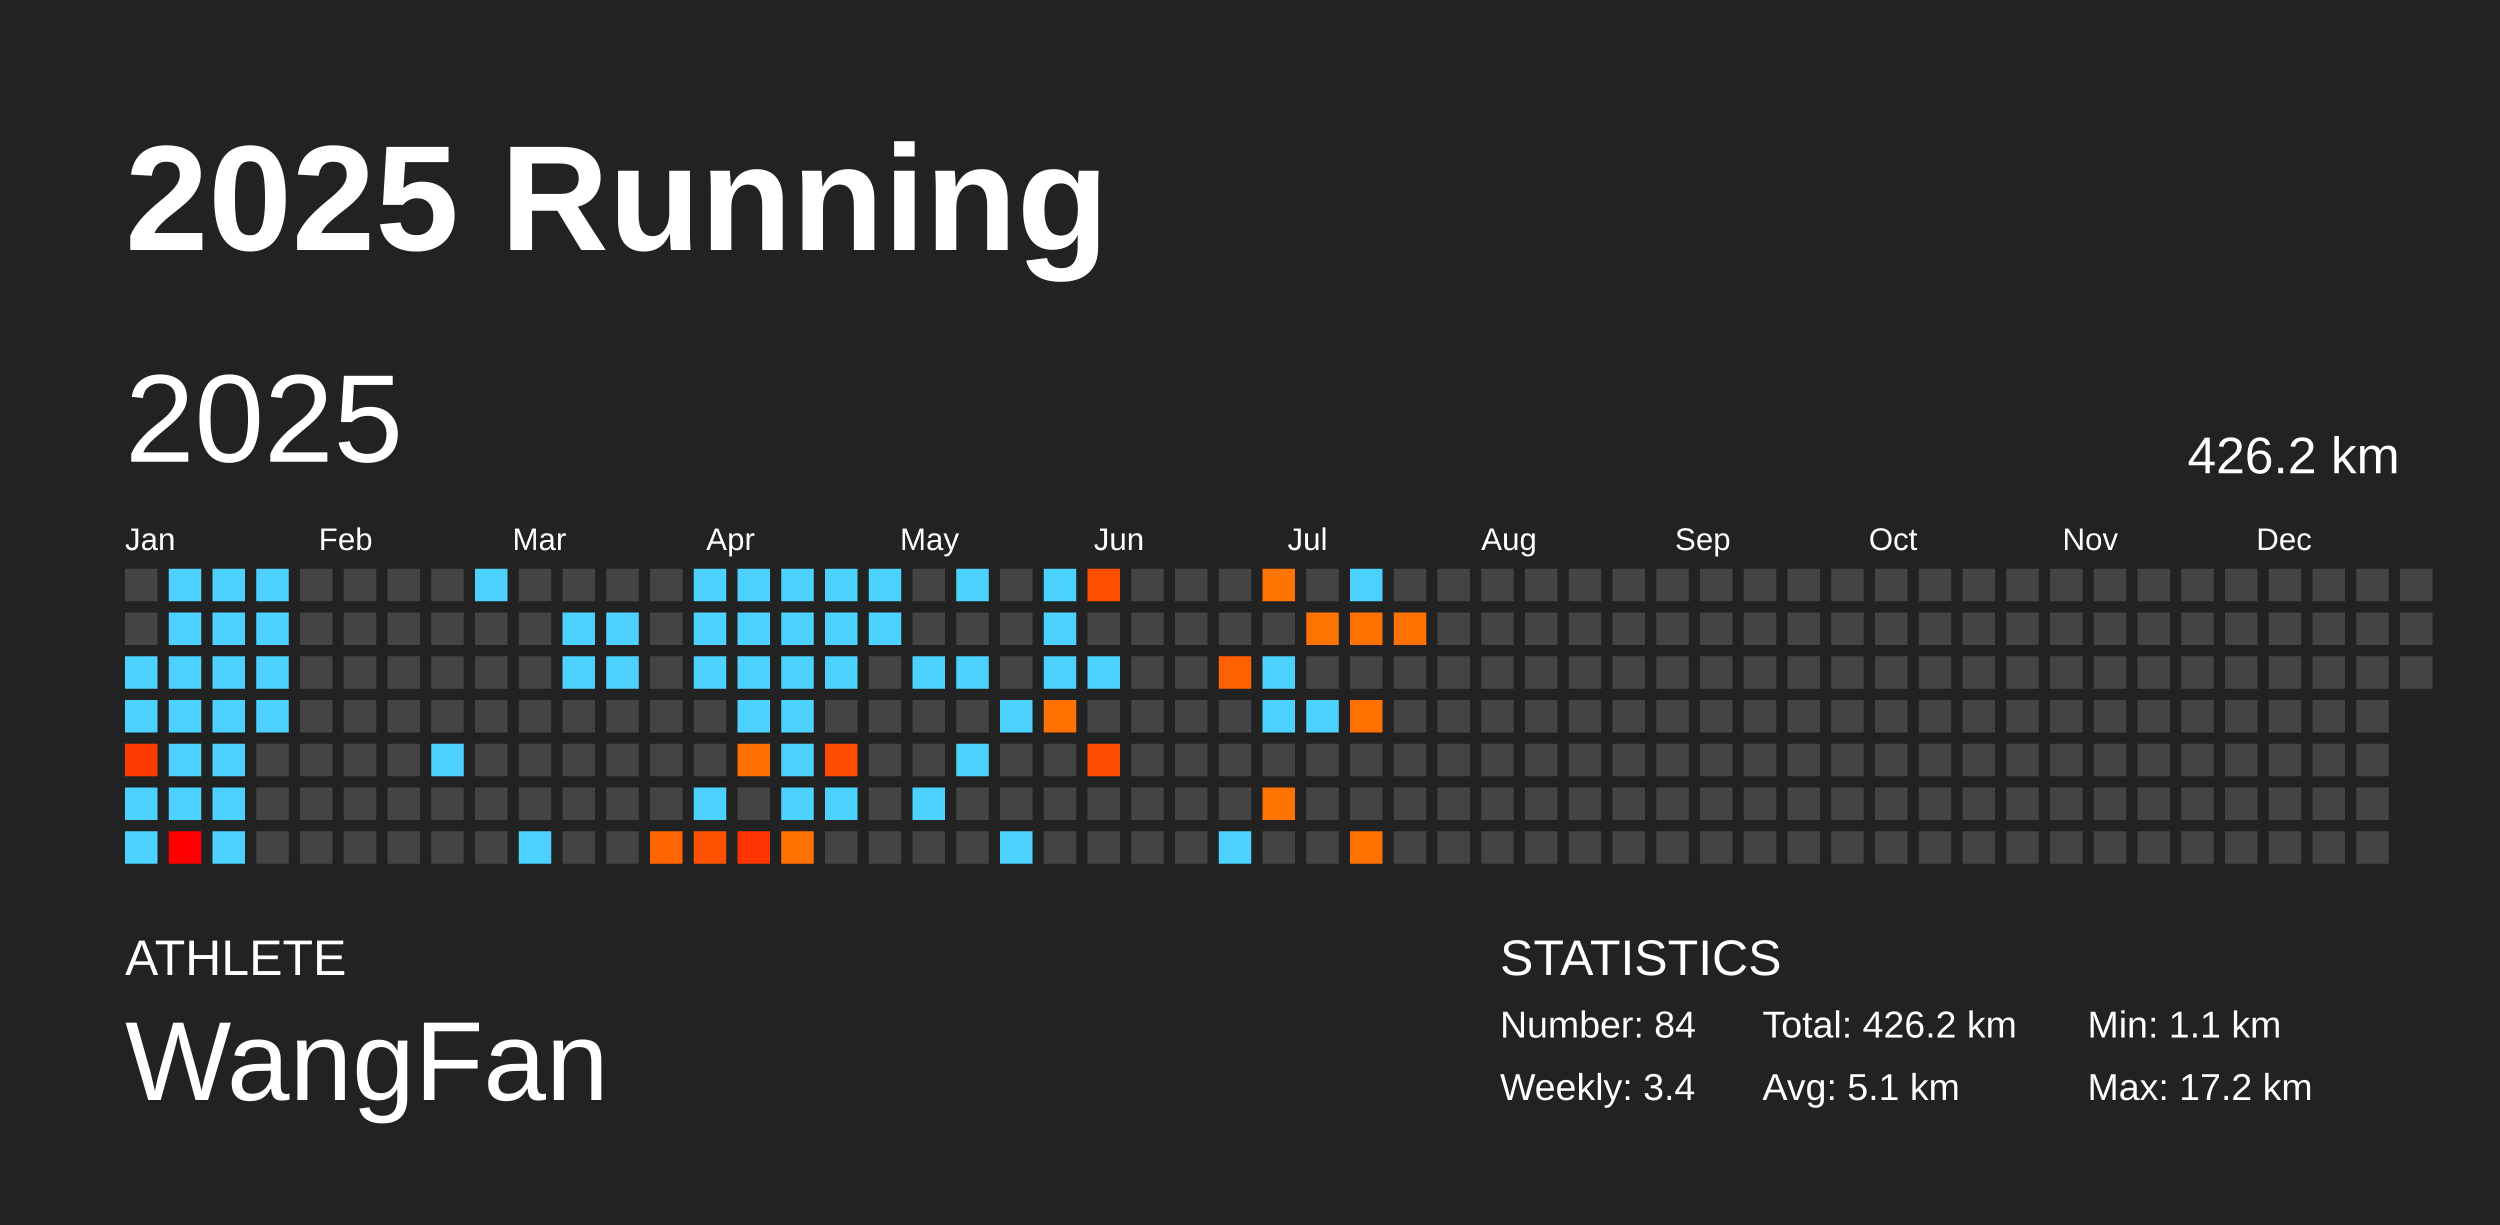
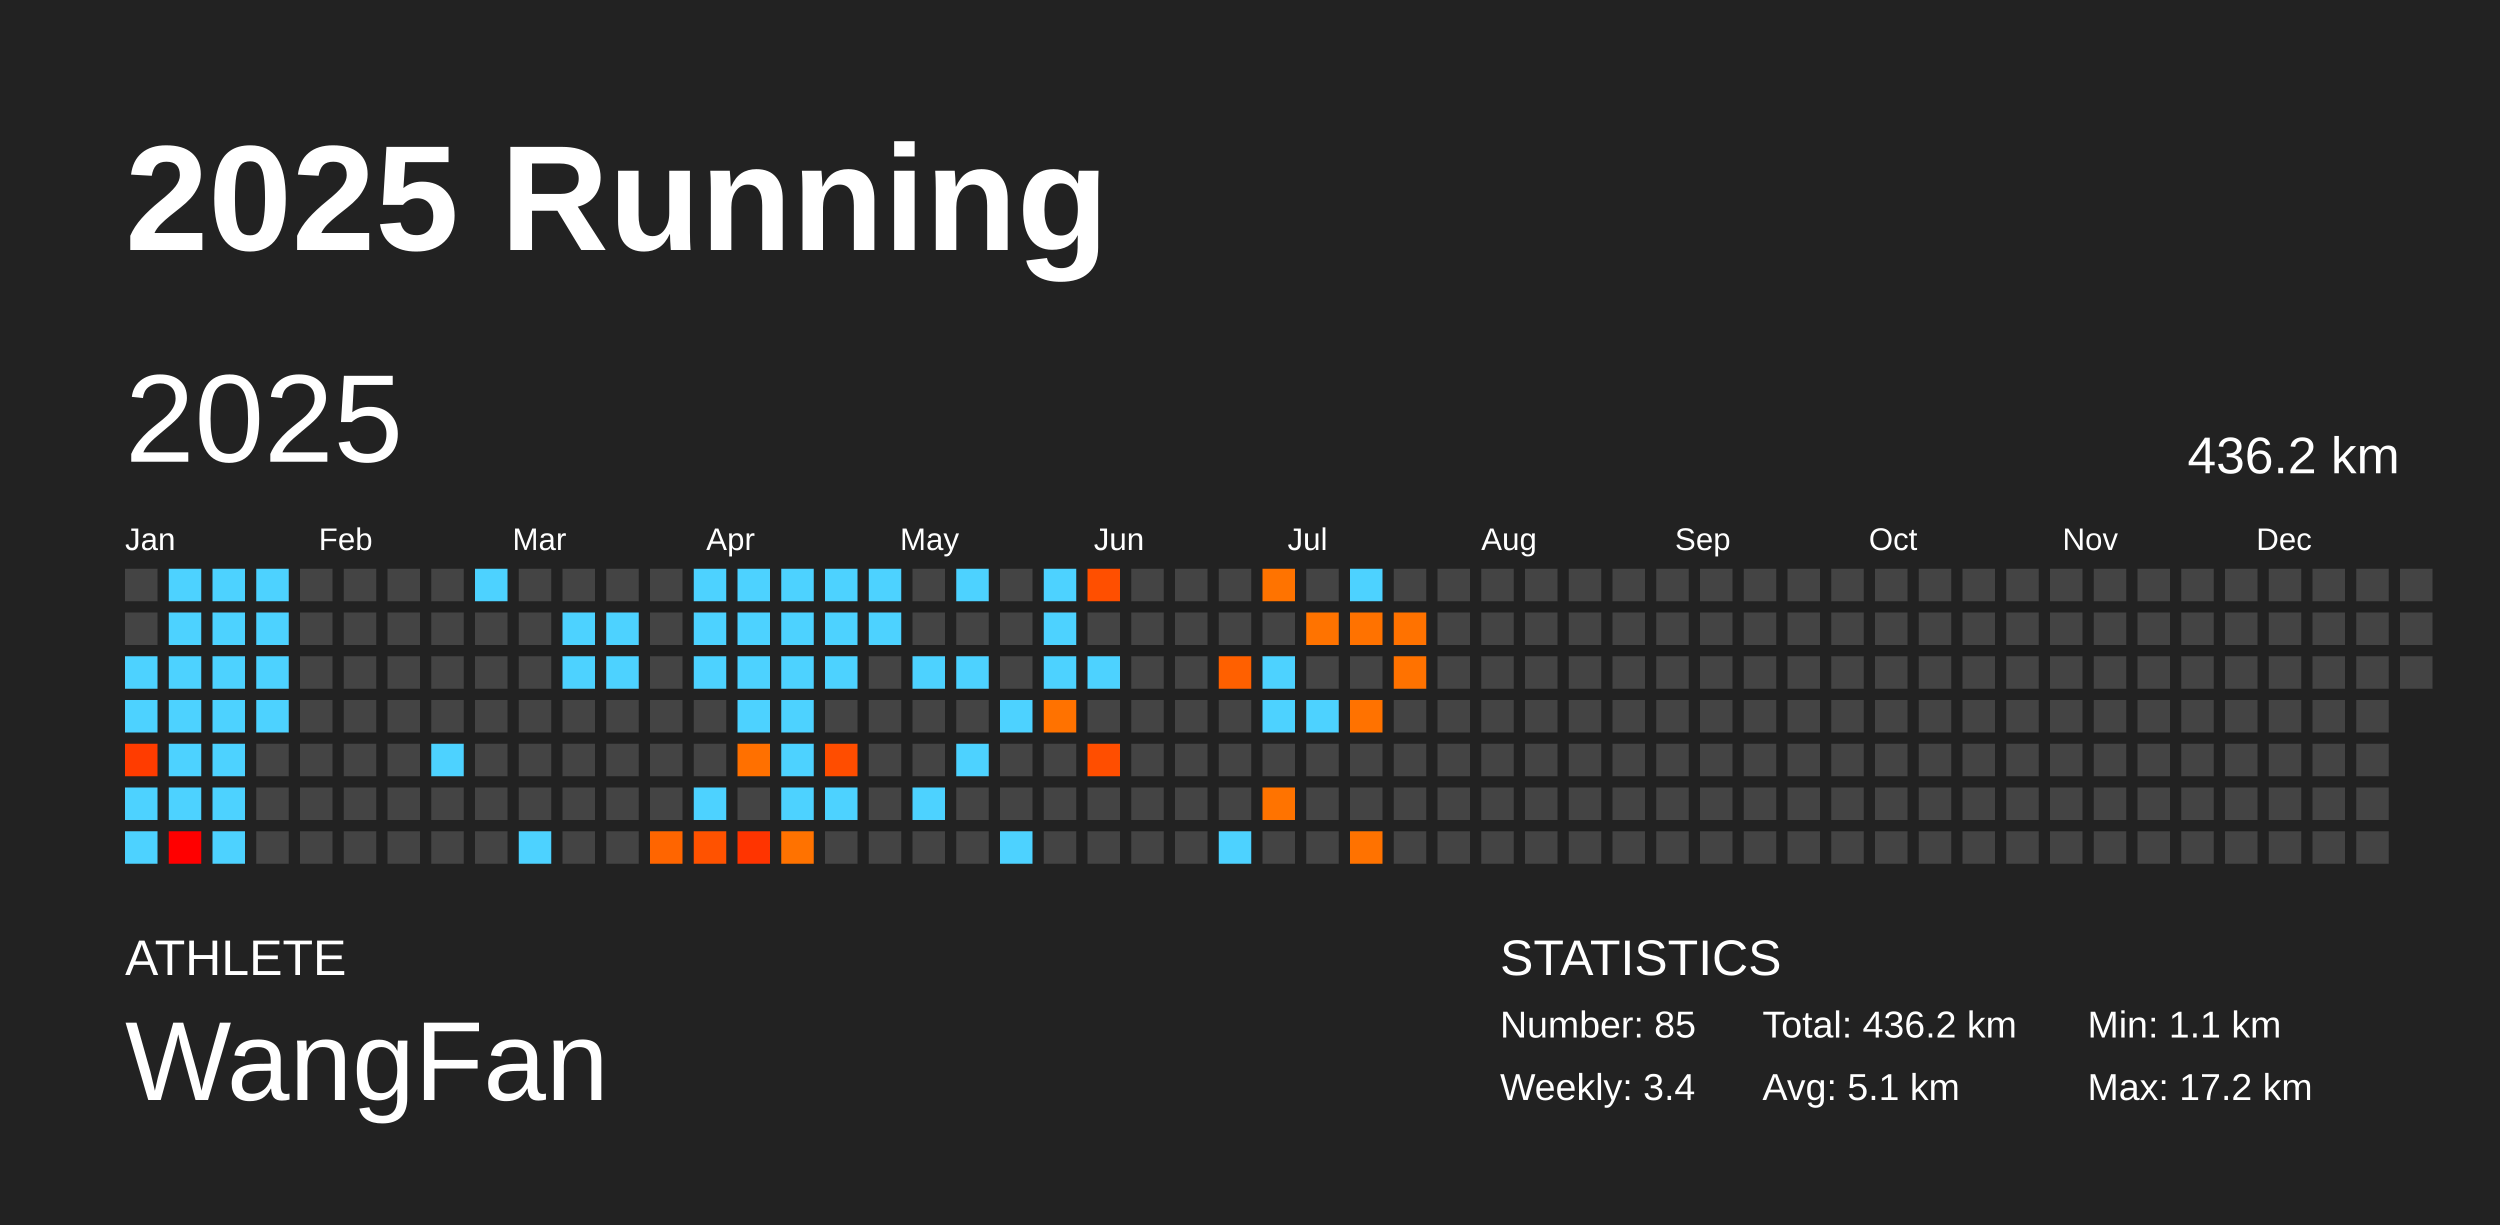
<svg xmlns="http://www.w3.org/2000/svg" baseProfile="full" height="98mm" version="1.1" viewBox="0,0,200,98" width="200mm">
  <defs />
  <rect fill="#222222" height="98" width="200" x="0" y="0" />
  <text fill="#FFFFFF" style="font-size:12px; font-family:Arial; font-weight:bold;" x="10" y="20">2025 Running</text>
  <text fill="#FFFFFF" style="font-size:4px; font-family:Arial" x="10" y="78">ATHLETE</text>
  <text fill="#FFFFFF" style="font-size:9px; font-family:Arial" x="10" y="88">WangFan</text>
  <text fill="#FFFFFF" style="font-size:4px; font-family:Arial" x="120" y="78">STATISTICS</text>
-   <text fill="#FFFFFF" style="font-size:3px; font-family:Arial" x="120" y="83">Number: 84</text>
+   <text fill="#FFFFFF" style="font-size:3px; font-family:Arial" x="120" y="83">Number: 85</text>
  <text fill="#FFFFFF" style="font-size:3px; font-family:Arial" x="120" y="88">Weekly: 3.4</text>
-   <text fill="#FFFFFF" style="font-size:3px; font-family:Arial" x="141" y="83">Total: 426.2 km</text>
+   <text fill="#FFFFFF" style="font-size:3px; font-family:Arial" x="141" y="83">Total: 436.2 km</text>
  <text fill="#FFFFFF" style="font-size:3px; font-family:Arial" x="141" y="88">Avg: 5.1 km</text>
  <text fill="#FFFFFF" style="font-size:3px; font-family:Arial" x="167" y="83">Min: 1.1 km</text>
  <text fill="#FFFFFF" style="font-size:3px; font-family:Arial" x="167" y="88">Max: 17.2 km</text>
  <text dominant-baseline="hanging" fill="#FFFFFF" style="font-size:10.0px; font-family:Arial;" x="10" y="30">2025</text>
-   <text dominant-baseline="hanging" fill="#FFFFFF" style="font-size:4.125px; font-family:Arial;" x="175" y="35">426.2 km</text>
+   <text dominant-baseline="hanging" fill="#FFFFFF" style="font-size:4.125px; font-family:Arial;" x="175" y="35">436.2 km</text>
  <text fill="#FFFFFF" style="font-size:2.5px; font-family:Arial" x="10.0" y="44">Jan</text>
  <text fill="#FFFFFF" style="font-size:2.5px; font-family:Arial" x="25.5" y="44">Feb</text>
  <text fill="#FFFFFF" style="font-size:2.5px; font-family:Arial" x="41.0" y="44">Mar</text>
  <text fill="#FFFFFF" style="font-size:2.5px; font-family:Arial" x="56.5" y="44">Apr</text>
  <text fill="#FFFFFF" style="font-size:2.5px; font-family:Arial" x="72.0" y="44">May</text>
  <text fill="#FFFFFF" style="font-size:2.5px; font-family:Arial" x="87.5" y="44">Jun</text>
  <text fill="#FFFFFF" style="font-size:2.5px; font-family:Arial" x="103.0" y="44">Jul</text>
  <text fill="#FFFFFF" style="font-size:2.5px; font-family:Arial" x="118.5" y="44">Aug</text>
  <text fill="#FFFFFF" style="font-size:2.5px; font-family:Arial" x="134.0" y="44">Sep</text>
  <text fill="#FFFFFF" style="font-size:2.5px; font-family:Arial" x="149.5" y="44">Oct</text>
  <text fill="#FFFFFF" style="font-size:2.5px; font-family:Arial" x="165.0" y="44">Nov</text>
  <text fill="#FFFFFF" style="font-size:2.5px; font-family:Arial" x="180.5" y="44">Dec</text>
  <rect fill="#444444" height="2.6" width="2.6" x="10.0" y="45.5" />
  <rect fill="#444444" height="2.6" width="2.6" x="10.0" y="49.0" />
  <rect fill="#4dd2ff" height="2.6" width="2.6" x="10.0" y="52.5" />
  <rect fill="#4dd2ff" height="2.6" width="2.6" x="10.0" y="56.0" />
  <rect fill="#ff3c00" height="2.6" width="2.6" x="10.0" y="59.5" />
  <rect fill="#4dd2ff" height="2.6" width="2.6" x="10.0" y="63.0" />
  <rect fill="#4dd2ff" height="2.6" width="2.6" x="10.0" y="66.5" />
  <rect fill="#4dd2ff" height="2.6" width="2.6" x="13.5" y="45.5" />
  <rect fill="#4dd2ff" height="2.6" width="2.6" x="13.5" y="49.0" />
  <rect fill="#4dd2ff" height="2.6" width="2.6" x="13.5" y="52.5" />
  <rect fill="#4dd2ff" height="2.6" width="2.6" x="13.5" y="56.0" />
  <rect fill="#4dd2ff" height="2.6" width="2.6" x="13.5" y="59.5" />
  <rect fill="#4dd2ff" height="2.6" width="2.6" x="13.5" y="63.0" />
  <rect fill="#ff0000" height="2.6" width="2.6" x="13.5" y="66.5" />
  <rect fill="#4dd2ff" height="2.6" width="2.6" x="17.0" y="45.5" />
  <rect fill="#4dd2ff" height="2.6" width="2.6" x="17.0" y="49.0" />
  <rect fill="#4dd2ff" height="2.6" width="2.6" x="17.0" y="52.5" />
  <rect fill="#4dd2ff" height="2.6" width="2.6" x="17.0" y="56.0" />
  <rect fill="#4dd2ff" height="2.6" width="2.6" x="17.0" y="59.5" />
  <rect fill="#4dd2ff" height="2.6" width="2.6" x="17.0" y="63.0" />
  <rect fill="#4dd2ff" height="2.6" width="2.6" x="17.0" y="66.5" />
  <rect fill="#4dd2ff" height="2.6" width="2.6" x="20.5" y="45.5" />
  <rect fill="#4dd2ff" height="2.6" width="2.6" x="20.5" y="49.0" />
  <rect fill="#4dd2ff" height="2.6" width="2.6" x="20.5" y="52.5" />
  <rect fill="#4dd2ff" height="2.6" width="2.6" x="20.5" y="56.0" />
  <rect fill="#444444" height="2.6" width="2.6" x="20.5" y="59.5" />
  <rect fill="#444444" height="2.6" width="2.6" x="20.5" y="63.0" />
  <rect fill="#444444" height="2.6" width="2.6" x="20.5" y="66.5" />
  <rect fill="#444444" height="2.6" width="2.6" x="24.0" y="45.5" />
  <rect fill="#444444" height="2.6" width="2.6" x="24.0" y="49.0" />
  <rect fill="#444444" height="2.6" width="2.6" x="24.0" y="52.5" />
  <rect fill="#444444" height="2.6" width="2.6" x="24.0" y="56.0" />
  <rect fill="#444444" height="2.6" width="2.6" x="24.0" y="59.5" />
  <rect fill="#444444" height="2.6" width="2.6" x="24.0" y="63.0" />
  <rect fill="#444444" height="2.6" width="2.6" x="24.0" y="66.5" />
  <rect fill="#444444" height="2.6" width="2.6" x="27.5" y="45.5" />
  <rect fill="#444444" height="2.6" width="2.6" x="27.5" y="49.0" />
  <rect fill="#444444" height="2.6" width="2.6" x="27.5" y="52.5" />
  <rect fill="#444444" height="2.6" width="2.6" x="27.5" y="56.0" />
  <rect fill="#444444" height="2.6" width="2.6" x="27.5" y="59.5" />
  <rect fill="#444444" height="2.6" width="2.6" x="27.5" y="63.0" />
  <rect fill="#444444" height="2.6" width="2.6" x="27.5" y="66.5" />
  <rect fill="#444444" height="2.6" width="2.6" x="31.0" y="45.5" />
  <rect fill="#444444" height="2.6" width="2.6" x="31.0" y="49.0" />
  <rect fill="#444444" height="2.6" width="2.6" x="31.0" y="52.5" />
  <rect fill="#444444" height="2.6" width="2.6" x="31.0" y="56.0" />
  <rect fill="#444444" height="2.6" width="2.6" x="31.0" y="59.5" />
  <rect fill="#444444" height="2.6" width="2.6" x="31.0" y="63.0" />
  <rect fill="#444444" height="2.6" width="2.6" x="31.0" y="66.5" />
  <rect fill="#444444" height="2.6" width="2.6" x="34.5" y="45.5" />
  <rect fill="#444444" height="2.6" width="2.6" x="34.5" y="49.0" />
  <rect fill="#444444" height="2.6" width="2.6" x="34.5" y="52.5" />
  <rect fill="#444444" height="2.6" width="2.6" x="34.5" y="56.0" />
  <rect fill="#4dd2ff" height="2.6" width="2.6" x="34.5" y="59.5" />
  <rect fill="#444444" height="2.6" width="2.6" x="34.5" y="63.0" />
  <rect fill="#444444" height="2.6" width="2.6" x="34.5" y="66.5" />
  <rect fill="#4dd2ff" height="2.6" width="2.6" x="38.0" y="45.5" />
  <rect fill="#444444" height="2.6" width="2.6" x="38.0" y="49.0" />
  <rect fill="#444444" height="2.6" width="2.6" x="38.0" y="52.5" />
  <rect fill="#444444" height="2.6" width="2.6" x="38.0" y="56.0" />
  <rect fill="#444444" height="2.6" width="2.6" x="38.0" y="59.5" />
  <rect fill="#444444" height="2.6" width="2.6" x="38.0" y="63.0" />
  <rect fill="#444444" height="2.6" width="2.6" x="38.0" y="66.5" />
  <rect fill="#444444" height="2.6" width="2.6" x="41.5" y="45.5" />
  <rect fill="#444444" height="2.6" width="2.6" x="41.5" y="49.0" />
  <rect fill="#444444" height="2.6" width="2.6" x="41.5" y="52.5" />
  <rect fill="#444444" height="2.6" width="2.6" x="41.5" y="56.0" />
  <rect fill="#444444" height="2.6" width="2.6" x="41.5" y="59.5" />
  <rect fill="#444444" height="2.6" width="2.6" x="41.5" y="63.0" />
  <rect fill="#4dd2ff" height="2.6" width="2.6" x="41.5" y="66.5" />
  <rect fill="#444444" height="2.6" width="2.6" x="45.0" y="45.5" />
  <rect fill="#4dd2ff" height="2.6" width="2.6" x="45.0" y="49.0" />
  <rect fill="#4dd2ff" height="2.6" width="2.6" x="45.0" y="52.5" />
  <rect fill="#444444" height="2.6" width="2.6" x="45.0" y="56.0" />
  <rect fill="#444444" height="2.6" width="2.6" x="45.0" y="59.5" />
  <rect fill="#444444" height="2.6" width="2.6" x="45.0" y="63.0" />
  <rect fill="#444444" height="2.6" width="2.6" x="45.0" y="66.5" />
  <rect fill="#444444" height="2.6" width="2.6" x="48.5" y="45.5" />
  <rect fill="#4dd2ff" height="2.6" width="2.6" x="48.5" y="49.0" />
  <rect fill="#4dd2ff" height="2.6" width="2.6" x="48.5" y="52.5" />
  <rect fill="#444444" height="2.6" width="2.6" x="48.5" y="56.0" />
  <rect fill="#444444" height="2.6" width="2.6" x="48.5" y="59.5" />
  <rect fill="#444444" height="2.6" width="2.6" x="48.5" y="63.0" />
  <rect fill="#444444" height="2.6" width="2.6" x="48.5" y="66.5" />
  <rect fill="#444444" height="2.6" width="2.6" x="52.0" y="45.5" />
  <rect fill="#444444" height="2.6" width="2.6" x="52.0" y="49.0" />
  <rect fill="#444444" height="2.6" width="2.6" x="52.0" y="52.5" />
  <rect fill="#444444" height="2.6" width="2.6" x="52.0" y="56.0" />
  <rect fill="#444444" height="2.6" width="2.6" x="52.0" y="59.5" />
  <rect fill="#444444" height="2.6" width="2.6" x="52.0" y="63.0" />
  <rect fill="#ff6500" height="2.6" width="2.6" x="52.0" y="66.5" />
  <rect fill="#4dd2ff" height="2.6" width="2.6" x="55.5" y="45.5" />
  <rect fill="#4dd2ff" height="2.6" width="2.6" x="55.5" y="49.0" />
  <rect fill="#4dd2ff" height="2.6" width="2.6" x="55.5" y="52.5" />
  <rect fill="#444444" height="2.6" width="2.6" x="55.5" y="56.0" />
  <rect fill="#444444" height="2.6" width="2.6" x="55.5" y="59.5" />
  <rect fill="#4dd2ff" height="2.6" width="2.6" x="55.5" y="63.0" />
  <rect fill="#ff5200" height="2.6" width="2.6" x="55.5" y="66.5" />
  <rect fill="#4dd2ff" height="2.6" width="2.6" x="59.0" y="45.5" />
  <rect fill="#4dd2ff" height="2.6" width="2.6" x="59.0" y="49.0" />
  <rect fill="#4dd2ff" height="2.6" width="2.6" x="59.0" y="52.5" />
  <rect fill="#4dd2ff" height="2.6" width="2.6" x="59.0" y="56.0" />
  <rect fill="#ff7000" height="2.6" width="2.6" x="59.0" y="59.5" />
  <rect fill="#444444" height="2.6" width="2.6" x="59.0" y="63.0" />
  <rect fill="#ff3400" height="2.6" width="2.6" x="59.0" y="66.5" />
  <rect fill="#4dd2ff" height="2.6" width="2.6" x="62.5" y="45.5" />
  <rect fill="#4dd2ff" height="2.6" width="2.6" x="62.5" y="49.0" />
  <rect fill="#4dd2ff" height="2.6" width="2.6" x="62.5" y="52.5" />
  <rect fill="#4dd2ff" height="2.6" width="2.6" x="62.5" y="56.0" />
  <rect fill="#4dd2ff" height="2.6" width="2.6" x="62.5" y="59.5" />
  <rect fill="#4dd2ff" height="2.6" width="2.6" x="62.5" y="63.0" />
  <rect fill="#ff7200" height="2.6" width="2.6" x="62.5" y="66.5" />
  <rect fill="#4dd2ff" height="2.6" width="2.6" x="66.0" y="45.5" />
  <rect fill="#4dd2ff" height="2.6" width="2.6" x="66.0" y="49.0" />
  <rect fill="#4dd2ff" height="2.6" width="2.6" x="66.0" y="52.5" />
  <rect fill="#444444" height="2.6" width="2.6" x="66.0" y="56.0" />
  <rect fill="#ff4d00" height="2.6" width="2.6" x="66.0" y="59.5" />
  <rect fill="#4dd2ff" height="2.6" width="2.6" x="66.0" y="63.0" />
  <rect fill="#444444" height="2.6" width="2.6" x="66.0" y="66.5" />
  <rect fill="#4dd2ff" height="2.6" width="2.6" x="69.5" y="45.5" />
  <rect fill="#4dd2ff" height="2.6" width="2.6" x="69.5" y="49.0" />
  <rect fill="#444444" height="2.6" width="2.6" x="69.5" y="52.5" />
  <rect fill="#444444" height="2.6" width="2.6" x="69.5" y="56.0" />
  <rect fill="#444444" height="2.6" width="2.6" x="69.5" y="59.5" />
  <rect fill="#444444" height="2.6" width="2.6" x="69.5" y="63.0" />
  <rect fill="#444444" height="2.6" width="2.6" x="69.5" y="66.5" />
  <rect fill="#444444" height="2.6" width="2.6" x="73.0" y="45.5" />
  <rect fill="#444444" height="2.6" width="2.6" x="73.0" y="49.0" />
  <rect fill="#4dd2ff" height="2.6" width="2.6" x="73.0" y="52.5" />
  <rect fill="#444444" height="2.6" width="2.6" x="73.0" y="56.0" />
  <rect fill="#444444" height="2.6" width="2.6" x="73.0" y="59.5" />
  <rect fill="#4dd2ff" height="2.6" width="2.6" x="73.0" y="63.0" />
  <rect fill="#444444" height="2.6" width="2.6" x="73.0" y="66.5" />
  <rect fill="#4dd2ff" height="2.6" width="2.6" x="76.5" y="45.5" />
  <rect fill="#444444" height="2.6" width="2.6" x="76.5" y="49.0" />
  <rect fill="#4dd2ff" height="2.6" width="2.6" x="76.5" y="52.5" />
  <rect fill="#444444" height="2.6" width="2.6" x="76.5" y="56.0" />
  <rect fill="#4dd2ff" height="2.6" width="2.6" x="76.5" y="59.5" />
  <rect fill="#444444" height="2.6" width="2.6" x="76.5" y="63.0" />
  <rect fill="#444444" height="2.6" width="2.6" x="76.5" y="66.5" />
  <rect fill="#444444" height="2.6" width="2.6" x="80.0" y="45.5" />
  <rect fill="#444444" height="2.6" width="2.6" x="80.0" y="49.0" />
  <rect fill="#444444" height="2.6" width="2.6" x="80.0" y="52.5" />
  <rect fill="#4dd2ff" height="2.6" width="2.6" x="80.0" y="56.0" />
  <rect fill="#444444" height="2.6" width="2.6" x="80.0" y="59.5" />
  <rect fill="#444444" height="2.6" width="2.6" x="80.0" y="63.0" />
  <rect fill="#4dd2ff" height="2.6" width="2.6" x="80.0" y="66.5" />
  <rect fill="#4dd2ff" height="2.6" width="2.6" x="83.5" y="45.5" />
  <rect fill="#4dd2ff" height="2.6" width="2.6" x="83.5" y="49.0" />
  <rect fill="#4dd2ff" height="2.6" width="2.6" x="83.5" y="52.5" />
  <rect fill="#ff7200" height="2.6" width="2.6" x="83.5" y="56.0" />
  <rect fill="#444444" height="2.6" width="2.6" x="83.5" y="59.5" />
  <rect fill="#444444" height="2.6" width="2.6" x="83.5" y="63.0" />
  <rect fill="#444444" height="2.6" width="2.6" x="83.5" y="66.5" />
  <rect fill="#ff4f00" height="2.6" width="2.6" x="87.0" y="45.5" />
  <rect fill="#444444" height="2.6" width="2.6" x="87.0" y="49.0" />
  <rect fill="#4dd2ff" height="2.6" width="2.6" x="87.0" y="52.5" />
  <rect fill="#444444" height="2.6" width="2.6" x="87.0" y="56.0" />
  <rect fill="#ff4e00" height="2.6" width="2.6" x="87.0" y="59.5" />
  <rect fill="#444444" height="2.6" width="2.6" x="87.0" y="63.0" />
  <rect fill="#444444" height="2.6" width="2.6" x="87.0" y="66.5" />
  <rect fill="#444444" height="2.6" width="2.6" x="90.5" y="45.5" />
  <rect fill="#444444" height="2.6" width="2.6" x="90.5" y="49.0" />
  <rect fill="#444444" height="2.6" width="2.6" x="90.5" y="52.5" />
  <rect fill="#444444" height="2.6" width="2.6" x="90.5" y="56.0" />
  <rect fill="#444444" height="2.6" width="2.6" x="90.5" y="59.5" />
  <rect fill="#444444" height="2.6" width="2.6" x="90.5" y="63.0" />
  <rect fill="#444444" height="2.6" width="2.6" x="90.5" y="66.5" />
  <rect fill="#444444" height="2.6" width="2.6" x="94.0" y="45.5" />
  <rect fill="#444444" height="2.6" width="2.6" x="94.0" y="49.0" />
  <rect fill="#444444" height="2.6" width="2.6" x="94.0" y="52.5" />
  <rect fill="#444444" height="2.6" width="2.6" x="94.0" y="56.0" />
  <rect fill="#444444" height="2.6" width="2.6" x="94.0" y="59.5" />
  <rect fill="#444444" height="2.6" width="2.6" x="94.0" y="63.0" />
  <rect fill="#444444" height="2.6" width="2.6" x="94.0" y="66.5" />
  <rect fill="#444444" height="2.6" width="2.6" x="97.5" y="45.5" />
  <rect fill="#444444" height="2.6" width="2.6" x="97.5" y="49.0" />
  <rect fill="#ff6000" height="2.6" width="2.6" x="97.5" y="52.5" />
  <rect fill="#444444" height="2.6" width="2.6" x="97.5" y="56.0" />
  <rect fill="#444444" height="2.6" width="2.6" x="97.5" y="59.5" />
  <rect fill="#444444" height="2.6" width="2.6" x="97.5" y="63.0" />
  <rect fill="#4dd2ff" height="2.6" width="2.6" x="97.5" y="66.5" />
  <rect fill="#ff7300" height="2.6" width="2.6" x="101.0" y="45.5" />
  <rect fill="#444444" height="2.6" width="2.6" x="101.0" y="49.0" />
  <rect fill="#4dd2ff" height="2.6" width="2.6" x="101.0" y="52.5" />
  <rect fill="#4dd2ff" height="2.6" width="2.6" x="101.0" y="56.0" />
  <rect fill="#444444" height="2.6" width="2.6" x="101.0" y="59.5" />
  <rect fill="#ff7300" height="2.6" width="2.6" x="101.0" y="63.0" />
  <rect fill="#444444" height="2.6" width="2.6" x="101.0" y="66.5" />
  <rect fill="#444444" height="2.6" width="2.6" x="104.5" y="45.5" />
  <rect fill="#ff7300" height="2.6" width="2.6" x="104.5" y="49.0" />
  <rect fill="#444444" height="2.6" width="2.6" x="104.5" y="52.5" />
  <rect fill="#4dd2ff" height="2.6" width="2.6" x="104.5" y="56.0" />
  <rect fill="#444444" height="2.6" width="2.6" x="104.5" y="59.5" />
  <rect fill="#444444" height="2.6" width="2.6" x="104.5" y="63.0" />
  <rect fill="#444444" height="2.6" width="2.6" x="104.5" y="66.5" />
  <rect fill="#4dd2ff" height="2.6" width="2.6" x="108.0" y="45.5" />
  <rect fill="#ff7200" height="2.6" width="2.6" x="108.0" y="49.0" />
  <rect fill="#444444" height="2.6" width="2.6" x="108.0" y="52.5" />
  <rect fill="#ff7200" height="2.6" width="2.6" x="108.0" y="56.0" />
  <rect fill="#444444" height="2.6" width="2.6" x="108.0" y="59.5" />
  <rect fill="#444444" height="2.6" width="2.6" x="108.0" y="63.0" />
  <rect fill="#ff7200" height="2.6" width="2.6" x="108.0" y="66.5" />
  <rect fill="#444444" height="2.6" width="2.6" x="111.5" y="45.5" />
  <rect fill="#ff7200" height="2.6" width="2.6" x="111.5" y="49.0" />
-   <rect fill="#444444" height="2.6" width="2.6" x="111.5" y="52.5" />
+   <rect fill="#ff7200" height="2.6" width="2.6" x="111.5" y="52.5" />
  <rect fill="#444444" height="2.6" width="2.6" x="111.5" y="56.0" />
  <rect fill="#444444" height="2.6" width="2.6" x="111.5" y="59.5" />
  <rect fill="#444444" height="2.6" width="2.6" x="111.5" y="63.0" />
  <rect fill="#444444" height="2.6" width="2.6" x="111.5" y="66.5" />
  <rect fill="#444444" height="2.6" width="2.6" x="115.0" y="45.5" />
  <rect fill="#444444" height="2.6" width="2.6" x="115.0" y="49.0" />
  <rect fill="#444444" height="2.6" width="2.6" x="115.0" y="52.5" />
  <rect fill="#444444" height="2.6" width="2.6" x="115.0" y="56.0" />
  <rect fill="#444444" height="2.6" width="2.6" x="115.0" y="59.5" />
  <rect fill="#444444" height="2.6" width="2.6" x="115.0" y="63.0" />
  <rect fill="#444444" height="2.6" width="2.6" x="115.0" y="66.5" />
  <rect fill="#444444" height="2.6" width="2.6" x="118.5" y="45.5" />
  <rect fill="#444444" height="2.6" width="2.6" x="118.5" y="49.0" />
  <rect fill="#444444" height="2.6" width="2.6" x="118.5" y="52.5" />
  <rect fill="#444444" height="2.6" width="2.6" x="118.5" y="56.0" />
  <rect fill="#444444" height="2.6" width="2.6" x="118.5" y="59.5" />
  <rect fill="#444444" height="2.6" width="2.6" x="118.5" y="63.0" />
  <rect fill="#444444" height="2.6" width="2.6" x="118.5" y="66.5" />
  <rect fill="#444444" height="2.6" width="2.6" x="122.0" y="45.5" />
  <rect fill="#444444" height="2.6" width="2.6" x="122.0" y="49.0" />
  <rect fill="#444444" height="2.6" width="2.6" x="122.0" y="52.5" />
  <rect fill="#444444" height="2.6" width="2.6" x="122.0" y="56.0" />
  <rect fill="#444444" height="2.6" width="2.6" x="122.0" y="59.5" />
  <rect fill="#444444" height="2.6" width="2.6" x="122.0" y="63.0" />
  <rect fill="#444444" height="2.6" width="2.6" x="122.0" y="66.5" />
  <rect fill="#444444" height="2.6" width="2.6" x="125.5" y="45.5" />
  <rect fill="#444444" height="2.6" width="2.6" x="125.5" y="49.0" />
  <rect fill="#444444" height="2.6" width="2.6" x="125.5" y="52.5" />
  <rect fill="#444444" height="2.6" width="2.6" x="125.5" y="56.0" />
  <rect fill="#444444" height="2.6" width="2.6" x="125.5" y="59.5" />
  <rect fill="#444444" height="2.6" width="2.6" x="125.5" y="63.0" />
  <rect fill="#444444" height="2.6" width="2.6" x="125.5" y="66.5" />
  <rect fill="#444444" height="2.6" width="2.6" x="129.0" y="45.5" />
  <rect fill="#444444" height="2.6" width="2.6" x="129.0" y="49.0" />
  <rect fill="#444444" height="2.6" width="2.6" x="129.0" y="52.5" />
  <rect fill="#444444" height="2.6" width="2.6" x="129.0" y="56.0" />
  <rect fill="#444444" height="2.6" width="2.6" x="129.0" y="59.5" />
  <rect fill="#444444" height="2.6" width="2.6" x="129.0" y="63.0" />
  <rect fill="#444444" height="2.6" width="2.6" x="129.0" y="66.5" />
  <rect fill="#444444" height="2.6" width="2.6" x="132.5" y="45.5" />
  <rect fill="#444444" height="2.6" width="2.6" x="132.5" y="49.0" />
  <rect fill="#444444" height="2.6" width="2.6" x="132.5" y="52.5" />
  <rect fill="#444444" height="2.6" width="2.6" x="132.5" y="56.0" />
  <rect fill="#444444" height="2.6" width="2.6" x="132.5" y="59.5" />
  <rect fill="#444444" height="2.6" width="2.6" x="132.5" y="63.0" />
  <rect fill="#444444" height="2.6" width="2.6" x="132.5" y="66.5" />
  <rect fill="#444444" height="2.6" width="2.6" x="136.0" y="45.5" />
  <rect fill="#444444" height="2.6" width="2.6" x="136.0" y="49.0" />
  <rect fill="#444444" height="2.6" width="2.6" x="136.0" y="52.5" />
  <rect fill="#444444" height="2.6" width="2.6" x="136.0" y="56.0" />
  <rect fill="#444444" height="2.6" width="2.6" x="136.0" y="59.5" />
  <rect fill="#444444" height="2.6" width="2.6" x="136.0" y="63.0" />
  <rect fill="#444444" height="2.6" width="2.6" x="136.0" y="66.5" />
  <rect fill="#444444" height="2.6" width="2.6" x="139.5" y="45.5" />
  <rect fill="#444444" height="2.6" width="2.6" x="139.5" y="49.0" />
  <rect fill="#444444" height="2.6" width="2.6" x="139.5" y="52.5" />
  <rect fill="#444444" height="2.6" width="2.6" x="139.5" y="56.0" />
  <rect fill="#444444" height="2.6" width="2.6" x="139.5" y="59.5" />
  <rect fill="#444444" height="2.6" width="2.6" x="139.5" y="63.0" />
  <rect fill="#444444" height="2.6" width="2.6" x="139.5" y="66.5" />
  <rect fill="#444444" height="2.6" width="2.6" x="143.0" y="45.5" />
  <rect fill="#444444" height="2.6" width="2.6" x="143.0" y="49.0" />
  <rect fill="#444444" height="2.6" width="2.6" x="143.0" y="52.5" />
  <rect fill="#444444" height="2.6" width="2.6" x="143.0" y="56.0" />
  <rect fill="#444444" height="2.6" width="2.6" x="143.0" y="59.5" />
  <rect fill="#444444" height="2.6" width="2.6" x="143.0" y="63.0" />
  <rect fill="#444444" height="2.6" width="2.6" x="143.0" y="66.5" />
  <rect fill="#444444" height="2.6" width="2.6" x="146.5" y="45.5" />
  <rect fill="#444444" height="2.6" width="2.6" x="146.5" y="49.0" />
  <rect fill="#444444" height="2.6" width="2.6" x="146.5" y="52.5" />
  <rect fill="#444444" height="2.6" width="2.6" x="146.5" y="56.0" />
  <rect fill="#444444" height="2.6" width="2.6" x="146.5" y="59.5" />
  <rect fill="#444444" height="2.6" width="2.6" x="146.5" y="63.0" />
  <rect fill="#444444" height="2.6" width="2.6" x="146.5" y="66.5" />
  <rect fill="#444444" height="2.6" width="2.6" x="150.0" y="45.5" />
  <rect fill="#444444" height="2.6" width="2.6" x="150.0" y="49.0" />
  <rect fill="#444444" height="2.6" width="2.6" x="150.0" y="52.5" />
  <rect fill="#444444" height="2.6" width="2.6" x="150.0" y="56.0" />
  <rect fill="#444444" height="2.6" width="2.6" x="150.0" y="59.5" />
  <rect fill="#444444" height="2.6" width="2.6" x="150.0" y="63.0" />
  <rect fill="#444444" height="2.6" width="2.6" x="150.0" y="66.5" />
  <rect fill="#444444" height="2.6" width="2.6" x="153.5" y="45.5" />
  <rect fill="#444444" height="2.6" width="2.6" x="153.5" y="49.0" />
  <rect fill="#444444" height="2.6" width="2.6" x="153.5" y="52.5" />
  <rect fill="#444444" height="2.6" width="2.6" x="153.5" y="56.0" />
  <rect fill="#444444" height="2.6" width="2.6" x="153.5" y="59.5" />
  <rect fill="#444444" height="2.6" width="2.6" x="153.5" y="63.0" />
  <rect fill="#444444" height="2.6" width="2.6" x="153.5" y="66.5" />
  <rect fill="#444444" height="2.6" width="2.6" x="157.0" y="45.5" />
  <rect fill="#444444" height="2.6" width="2.6" x="157.0" y="49.0" />
  <rect fill="#444444" height="2.6" width="2.6" x="157.0" y="52.5" />
  <rect fill="#444444" height="2.6" width="2.6" x="157.0" y="56.0" />
  <rect fill="#444444" height="2.6" width="2.6" x="157.0" y="59.5" />
  <rect fill="#444444" height="2.6" width="2.6" x="157.0" y="63.0" />
  <rect fill="#444444" height="2.6" width="2.6" x="157.0" y="66.5" />
  <rect fill="#444444" height="2.6" width="2.6" x="160.5" y="45.5" />
  <rect fill="#444444" height="2.6" width="2.6" x="160.5" y="49.0" />
  <rect fill="#444444" height="2.6" width="2.6" x="160.5" y="52.5" />
  <rect fill="#444444" height="2.6" width="2.6" x="160.5" y="56.0" />
  <rect fill="#444444" height="2.6" width="2.6" x="160.5" y="59.5" />
  <rect fill="#444444" height="2.6" width="2.6" x="160.5" y="63.0" />
  <rect fill="#444444" height="2.6" width="2.6" x="160.5" y="66.5" />
  <rect fill="#444444" height="2.6" width="2.6" x="164.0" y="45.5" />
  <rect fill="#444444" height="2.6" width="2.6" x="164.0" y="49.0" />
  <rect fill="#444444" height="2.6" width="2.6" x="164.0" y="52.5" />
  <rect fill="#444444" height="2.6" width="2.6" x="164.0" y="56.0" />
  <rect fill="#444444" height="2.6" width="2.6" x="164.0" y="59.5" />
  <rect fill="#444444" height="2.6" width="2.6" x="164.0" y="63.0" />
  <rect fill="#444444" height="2.6" width="2.6" x="164.0" y="66.5" />
  <rect fill="#444444" height="2.6" width="2.6" x="167.5" y="45.5" />
  <rect fill="#444444" height="2.6" width="2.6" x="167.5" y="49.0" />
  <rect fill="#444444" height="2.6" width="2.6" x="167.5" y="52.5" />
  <rect fill="#444444" height="2.6" width="2.6" x="167.5" y="56.0" />
  <rect fill="#444444" height="2.6" width="2.6" x="167.5" y="59.5" />
  <rect fill="#444444" height="2.6" width="2.6" x="167.5" y="63.0" />
  <rect fill="#444444" height="2.6" width="2.6" x="167.5" y="66.5" />
  <rect fill="#444444" height="2.6" width="2.6" x="171.0" y="45.5" />
  <rect fill="#444444" height="2.6" width="2.6" x="171.0" y="49.0" />
  <rect fill="#444444" height="2.6" width="2.6" x="171.0" y="52.5" />
  <rect fill="#444444" height="2.6" width="2.6" x="171.0" y="56.0" />
  <rect fill="#444444" height="2.6" width="2.6" x="171.0" y="59.5" />
  <rect fill="#444444" height="2.6" width="2.6" x="171.0" y="63.0" />
  <rect fill="#444444" height="2.6" width="2.6" x="171.0" y="66.5" />
  <rect fill="#444444" height="2.6" width="2.6" x="174.5" y="45.5" />
  <rect fill="#444444" height="2.6" width="2.6" x="174.5" y="49.0" />
  <rect fill="#444444" height="2.6" width="2.6" x="174.5" y="52.5" />
  <rect fill="#444444" height="2.6" width="2.6" x="174.5" y="56.0" />
  <rect fill="#444444" height="2.6" width="2.6" x="174.5" y="59.5" />
  <rect fill="#444444" height="2.6" width="2.6" x="174.5" y="63.0" />
  <rect fill="#444444" height="2.6" width="2.6" x="174.5" y="66.5" />
  <rect fill="#444444" height="2.6" width="2.6" x="178.0" y="45.5" />
  <rect fill="#444444" height="2.6" width="2.6" x="178.0" y="49.0" />
  <rect fill="#444444" height="2.6" width="2.6" x="178.0" y="52.5" />
  <rect fill="#444444" height="2.6" width="2.6" x="178.0" y="56.0" />
  <rect fill="#444444" height="2.6" width="2.6" x="178.0" y="59.5" />
  <rect fill="#444444" height="2.6" width="2.6" x="178.0" y="63.0" />
  <rect fill="#444444" height="2.6" width="2.6" x="178.0" y="66.5" />
  <rect fill="#444444" height="2.6" width="2.6" x="181.5" y="45.5" />
  <rect fill="#444444" height="2.6" width="2.6" x="181.5" y="49.0" />
  <rect fill="#444444" height="2.6" width="2.6" x="181.5" y="52.5" />
  <rect fill="#444444" height="2.6" width="2.6" x="181.5" y="56.0" />
  <rect fill="#444444" height="2.6" width="2.6" x="181.5" y="59.5" />
  <rect fill="#444444" height="2.6" width="2.6" x="181.5" y="63.0" />
  <rect fill="#444444" height="2.6" width="2.6" x="181.5" y="66.5" />
  <rect fill="#444444" height="2.6" width="2.6" x="185.0" y="45.5" />
  <rect fill="#444444" height="2.6" width="2.6" x="185.0" y="49.0" />
  <rect fill="#444444" height="2.6" width="2.6" x="185.0" y="52.5" />
  <rect fill="#444444" height="2.6" width="2.6" x="185.0" y="56.0" />
  <rect fill="#444444" height="2.6" width="2.6" x="185.0" y="59.5" />
  <rect fill="#444444" height="2.6" width="2.6" x="185.0" y="63.0" />
  <rect fill="#444444" height="2.6" width="2.6" x="185.0" y="66.5" />
  <rect fill="#444444" height="2.6" width="2.6" x="188.5" y="45.5" />
  <rect fill="#444444" height="2.6" width="2.6" x="188.5" y="49.0" />
  <rect fill="#444444" height="2.6" width="2.6" x="188.5" y="52.5" />
  <rect fill="#444444" height="2.6" width="2.6" x="188.5" y="56.0" />
  <rect fill="#444444" height="2.6" width="2.6" x="188.5" y="59.5" />
  <rect fill="#444444" height="2.6" width="2.6" x="188.5" y="63.0" />
  <rect fill="#444444" height="2.6" width="2.6" x="188.5" y="66.5" />
  <rect fill="#444444" height="2.6" width="2.6" x="192.0" y="45.5" />
  <rect fill="#444444" height="2.6" width="2.6" x="192.0" y="49.0" />
  <rect fill="#444444" height="2.6" width="2.6" x="192.0" y="52.5" />
</svg>
